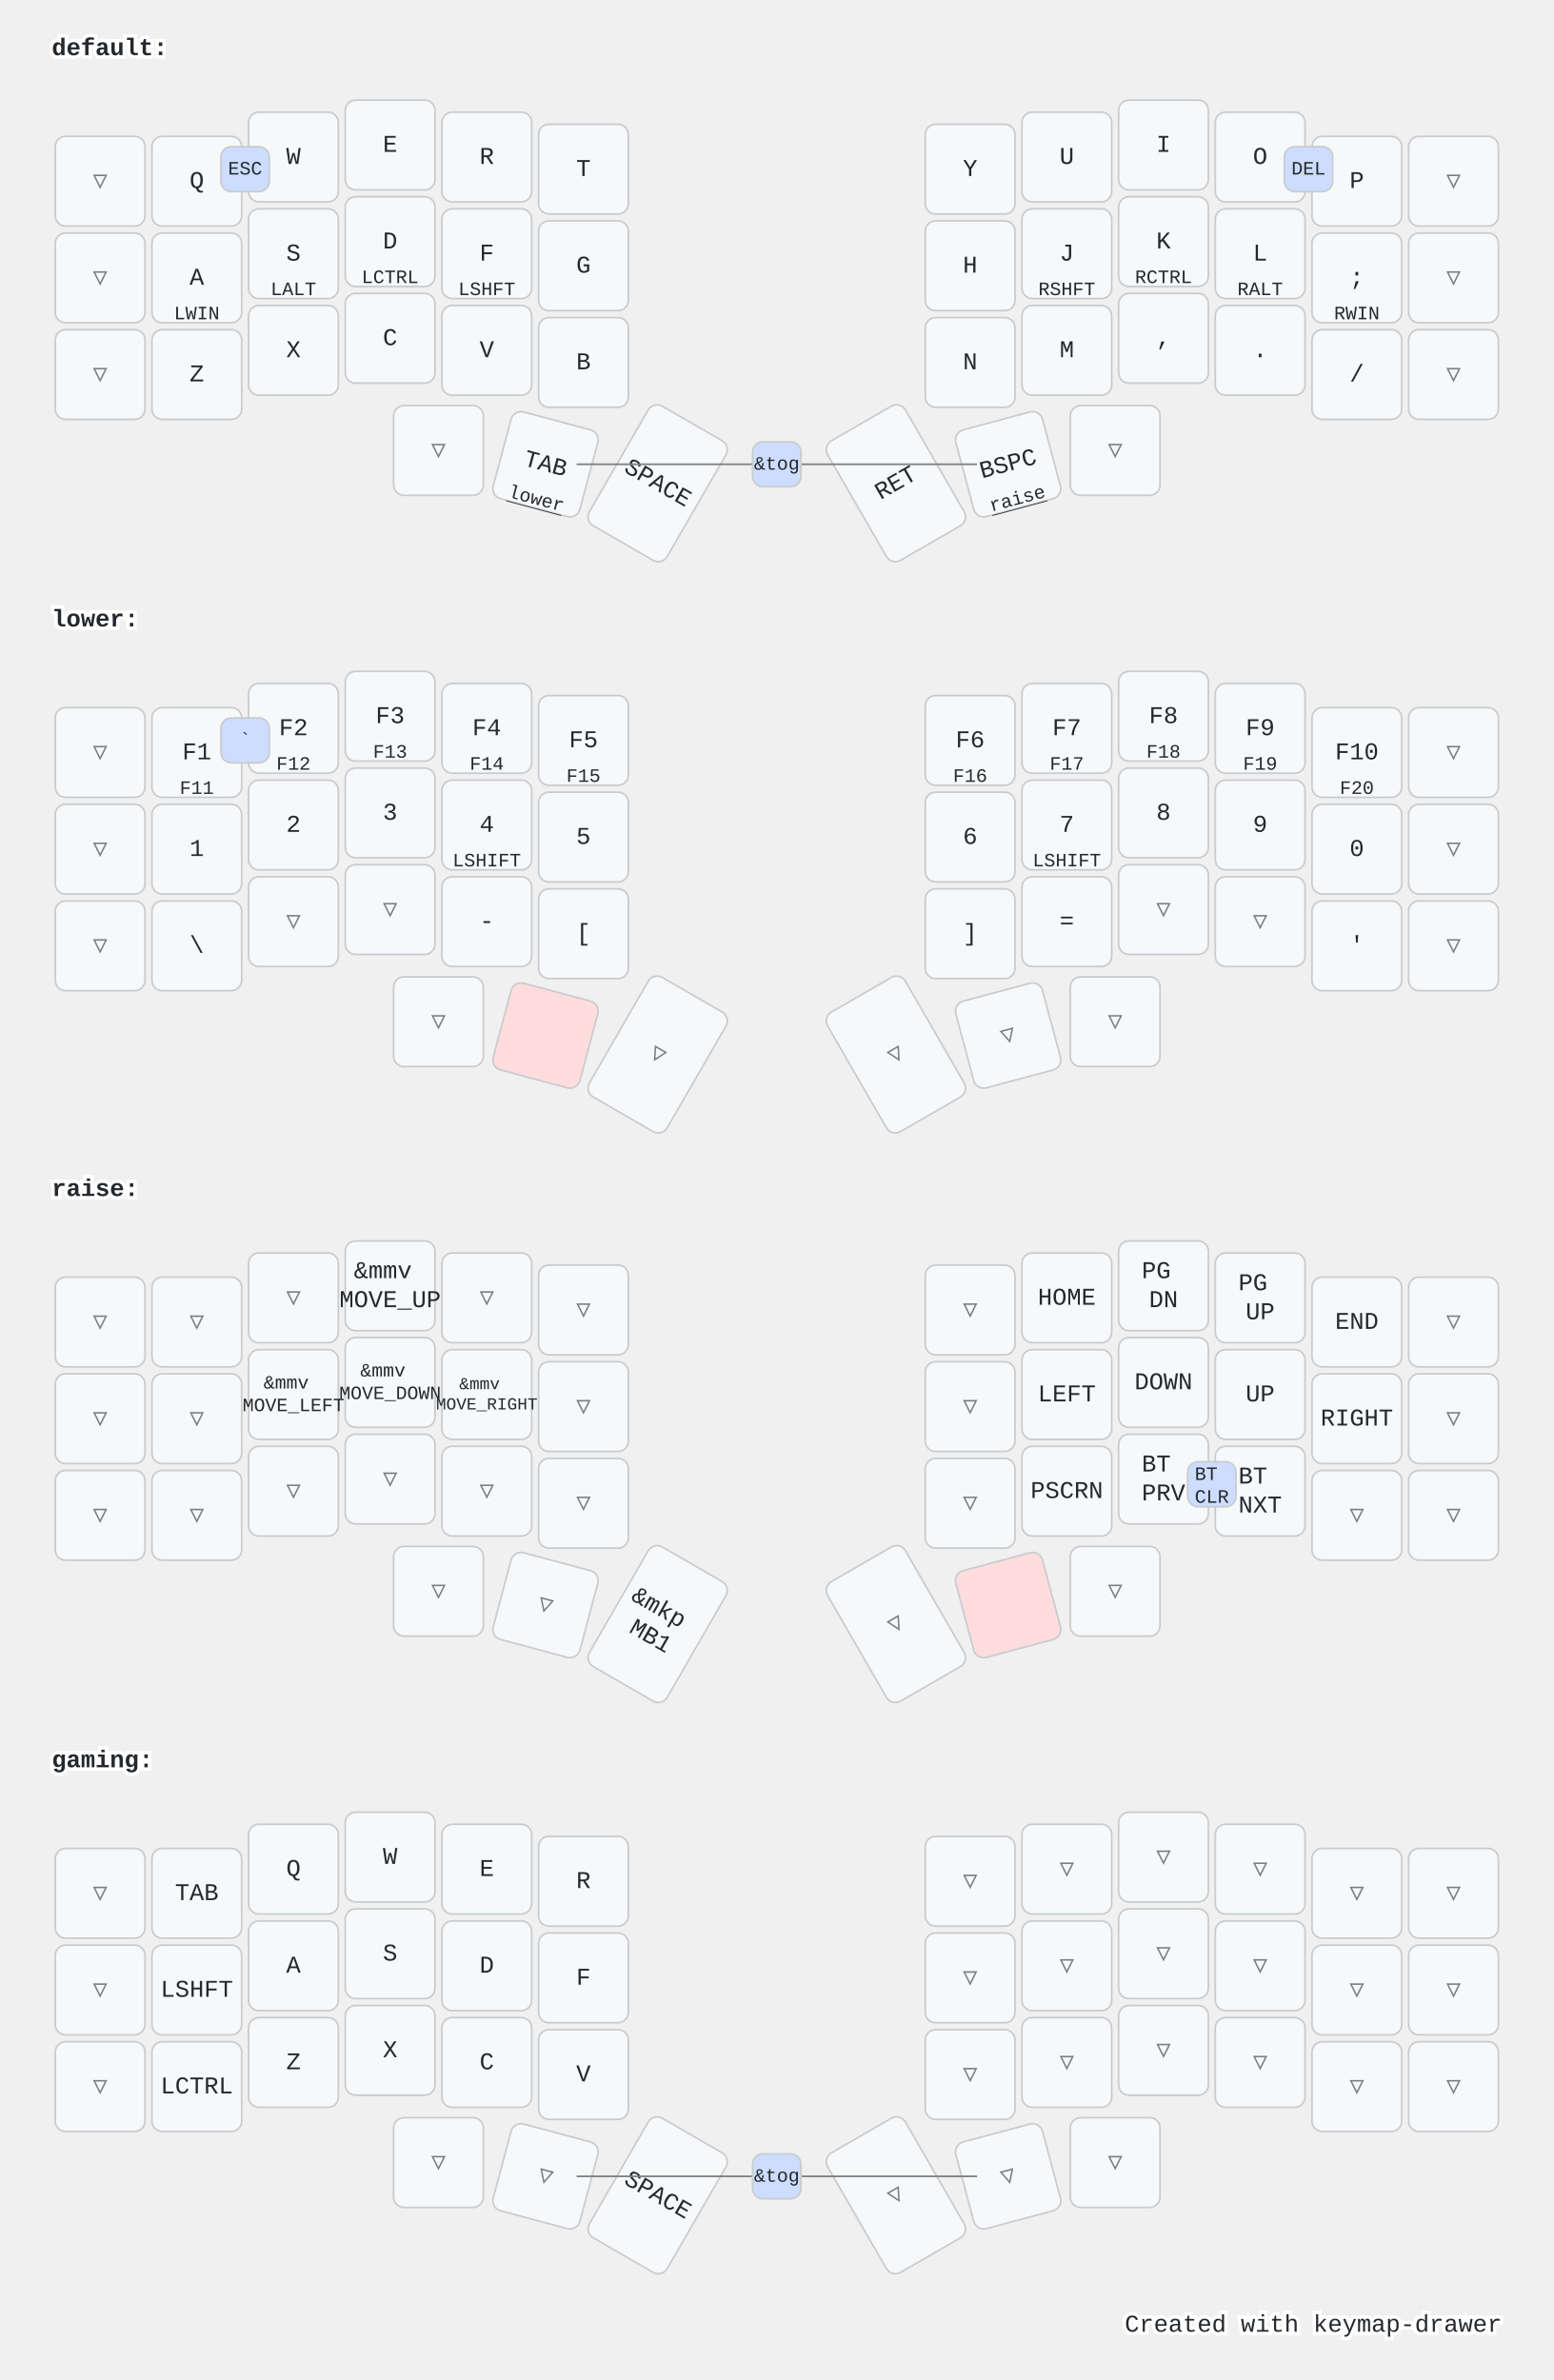
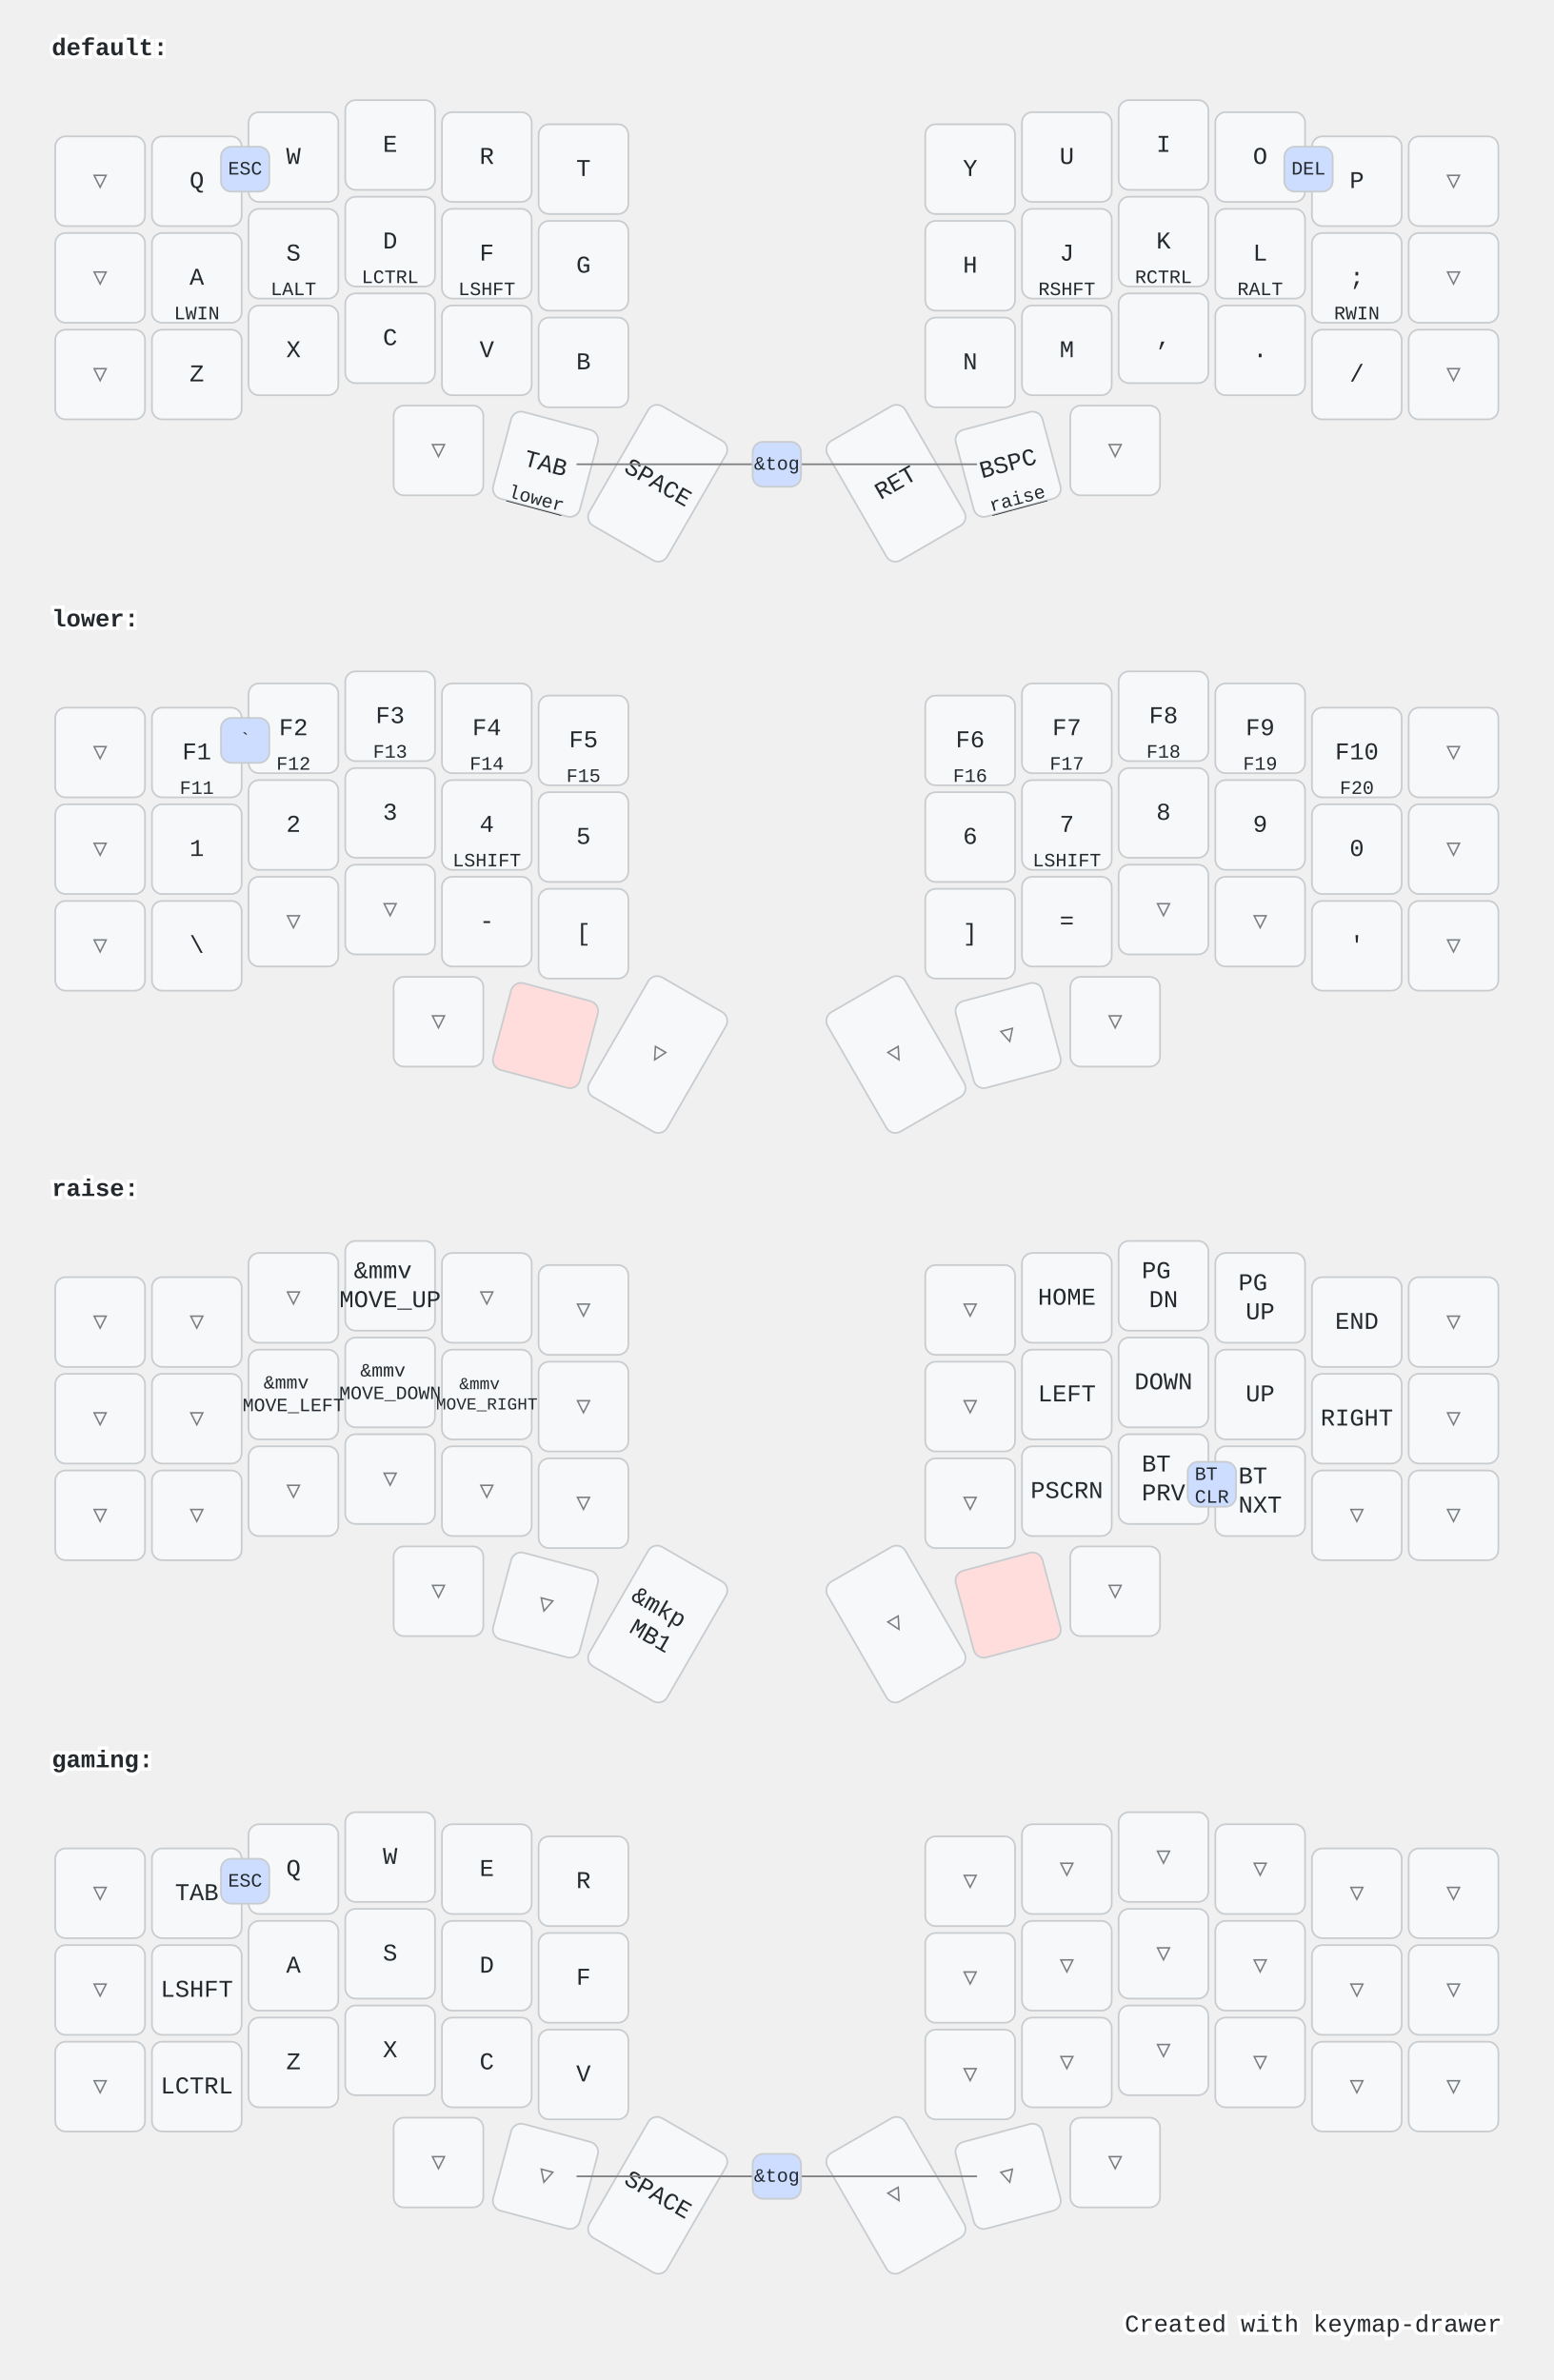
<svg xmlns="http://www.w3.org/2000/svg" width="900" height="1379" viewBox="0 0 900 1379" class="keymap">
  <style>/* inherit to force styles through use tags */
svg path {
    fill: inherit;
}

/* font and background color specifications */
svg.keymap {
    font-family: SFMono-Regular,Consolas,Liberation Mono,Menlo,monospace;
    font-size: 14px;
    font-kerning: normal;
    text-rendering: optimizeLegibility;
    fill: #24292e;
}

/* default key styling */
rect.key {
    fill: #f6f8fa;
}

rect.key, rect.combo {
    stroke: #c9cccf;
    stroke-width: 1;
}

/* default key side styling, only used is draw_key_sides is set */
rect.side {
    filter: brightness(90%);
}

/* color accent for combo boxes */
rect.combo, rect.combo-separate {
    fill: #cdf;
}

/* color accent for held keys */
rect.held, rect.combo.held {
    fill: #fdd;
}

/* color accent for ghost (optional) keys */
rect.ghost, rect.combo.ghost {
    stroke-dasharray: 4, 4;
    stroke-width: 2;
}

text {
    text-anchor: middle;
    dominant-baseline: middle;
}

/* styling for layer labels */
text.label {
    font-weight: bold;
    text-anchor: start;
    stroke: white;
    stroke-width: 4;
    paint-order: stroke;
}

/* styling for optional footer */
text.footer {
    text-anchor: end;
    dominant-baseline: auto;
    stroke: white;
    stroke-width: 4;
    paint-order: stroke;
}

/* styling for combo tap, and key non-tap label text */
text.combo, text.hold, text.shifted, text.left, text.right {
    font-size: 11px;
}

text.hold {
    text-anchor: middle;
    dominant-baseline: auto;
}

text.shifted {
    text-anchor: middle;
    dominant-baseline: hanging;
}

text.left {
    text-anchor: start;
}

text.right {
    text-anchor: end;
}

text.layer-activator {
    text-decoration: underline;
}

/* styling for hold/shifted label text in combo box */
text.combo.hold, text.combo.shifted, text.combo.left, text.combo.right {
    font-size: 8px;
}

/* lighter symbol for transparent keys */
text.trans {
    fill: #7b7e81;
}

/* styling for combo dendrons */
path.combo {
    stroke-width: 1;
    stroke: gray;
    fill: none;
}

/* Start Tabler Icons Cleanup */
/* cannot use height/width with glyphs */
.icon-tabler &gt; path {
    fill: inherit;
    stroke: inherit;
    stroke-width: 2;
}
/* hide tabler's default box */
.icon-tabler &gt; path[stroke="none"][fill="none"] {
    visibility: hidden;
}
/* End Tabler Icons Cleanup */

@media (prefers-color-scheme: dark) {
svg.keymap { fill: #d1d6db; }
rect.key { fill: #3f4750; }
rect.key, rect.combo { stroke: #60666c; }
rect.combo, rect.combo-separate { fill: #1f3d7a; }
rect.held, rect.combo.held { fill: #854747; }
text.label, text.footer { stroke: black; }
text.trans { fill: #7e8184; }
path.combo { stroke: #7f7f7f; }

}</style>
  <g transform="translate(30, 0)" class="layer-default">
    <text x="0" y="28" class="label" id="default">default:</text>
    <g transform="translate(0, 56)">
      <g transform="translate(28, 49)" class="key trans keypos-0">
        <rect rx="6" ry="6" x="-26" y="-26" width="52" height="52" class="key trans" />
        <text x="0" y="0" class="key trans tap">▽</text>
      </g>
      <g transform="translate(84, 49)" class="key keypos-1">
        <rect rx="6" ry="6" x="-26" y="-26" width="52" height="52" class="key" />
        <text x="0" y="0" class="key tap">Q</text>
      </g>
      <g transform="translate(140, 35)" class="key keypos-2">
        <rect rx="6" ry="6" x="-26" y="-26" width="52" height="52" class="key" />
        <text x="0" y="0" class="key tap">W</text>
      </g>
      <g transform="translate(196, 28)" class="key keypos-3">
        <rect rx="6" ry="6" x="-26" y="-26" width="52" height="52" class="key" />
        <text x="0" y="0" class="key tap">E</text>
      </g>
      <g transform="translate(252, 35)" class="key keypos-4">
        <rect rx="6" ry="6" x="-26" y="-26" width="52" height="52" class="key" />
        <text x="0" y="0" class="key tap">R</text>
      </g>
      <g transform="translate(308, 42)" class="key keypos-5">
        <rect rx="6" ry="6" x="-26" y="-26" width="52" height="52" class="key" />
        <text x="0" y="0" class="key tap">T</text>
      </g>
      <g transform="translate(532, 42)" class="key keypos-6">
        <rect rx="6" ry="6" x="-26" y="-26" width="52" height="52" class="key" />
        <text x="0" y="0" class="key tap">Y</text>
      </g>
      <g transform="translate(588, 35)" class="key keypos-7">
        <rect rx="6" ry="6" x="-26" y="-26" width="52" height="52" class="key" />
        <text x="0" y="0" class="key tap">U</text>
      </g>
      <g transform="translate(644, 28)" class="key keypos-8">
        <rect rx="6" ry="6" x="-26" y="-26" width="52" height="52" class="key" />
        <text x="0" y="0" class="key tap">I</text>
      </g>
      <g transform="translate(700, 35)" class="key keypos-9">
        <rect rx="6" ry="6" x="-26" y="-26" width="52" height="52" class="key" />
        <text x="0" y="0" class="key tap">O</text>
      </g>
      <g transform="translate(756, 49)" class="key keypos-10">
        <rect rx="6" ry="6" x="-26" y="-26" width="52" height="52" class="key" />
        <text x="0" y="0" class="key tap">P</text>
      </g>
      <g transform="translate(812, 49)" class="key trans keypos-11">
        <rect rx="6" ry="6" x="-26" y="-26" width="52" height="52" class="key trans" />
        <text x="0" y="0" class="key trans tap">▽</text>
      </g>
      <g transform="translate(28, 105)" class="key trans keypos-12">
        <rect rx="6" ry="6" x="-26" y="-26" width="52" height="52" class="key trans" />
        <text x="0" y="0" class="key trans tap">▽</text>
      </g>
      <g transform="translate(84, 105)" class="key keypos-13">
        <rect rx="6" ry="6" x="-26" y="-26" width="52" height="52" class="key" />
        <text x="0" y="0" class="key tap">A</text>
        <text x="0" y="24" class="key hold">LWIN</text>
      </g>
      <g transform="translate(140, 91)" class="key keypos-14">
        <rect rx="6" ry="6" x="-26" y="-26" width="52" height="52" class="key" />
        <text x="0" y="0" class="key tap">S</text>
        <text x="0" y="24" class="key hold">LALT</text>
      </g>
      <g transform="translate(196, 84)" class="key keypos-15">
        <rect rx="6" ry="6" x="-26" y="-26" width="52" height="52" class="key" />
        <text x="0" y="0" class="key tap">D</text>
        <text x="0" y="24" class="key hold">LCTRL</text>
      </g>
      <g transform="translate(252, 91)" class="key keypos-16">
        <rect rx="6" ry="6" x="-26" y="-26" width="52" height="52" class="key" />
        <text x="0" y="0" class="key tap">F</text>
        <text x="0" y="24" class="key hold">LSHFT</text>
      </g>
      <g transform="translate(308, 98)" class="key keypos-17">
        <rect rx="6" ry="6" x="-26" y="-26" width="52" height="52" class="key" />
        <text x="0" y="0" class="key tap">G</text>
      </g>
      <g transform="translate(532, 98)" class="key keypos-18">
        <rect rx="6" ry="6" x="-26" y="-26" width="52" height="52" class="key" />
        <text x="0" y="0" class="key tap">H</text>
      </g>
      <g transform="translate(588, 91)" class="key keypos-19">
        <rect rx="6" ry="6" x="-26" y="-26" width="52" height="52" class="key" />
        <text x="0" y="0" class="key tap">J</text>
        <text x="0" y="24" class="key hold">RSHFT</text>
      </g>
      <g transform="translate(644, 84)" class="key keypos-20">
        <rect rx="6" ry="6" x="-26" y="-26" width="52" height="52" class="key" />
        <text x="0" y="0" class="key tap">K</text>
        <text x="0" y="24" class="key hold">RCTRL</text>
      </g>
      <g transform="translate(700, 91)" class="key keypos-21">
        <rect rx="6" ry="6" x="-26" y="-26" width="52" height="52" class="key" />
        <text x="0" y="0" class="key tap">L</text>
        <text x="0" y="24" class="key hold">RALT</text>
      </g>
      <g transform="translate(756, 105)" class="key keypos-22">
        <rect rx="6" ry="6" x="-26" y="-26" width="52" height="52" class="key" />
        <text x="0" y="0" class="key tap">;</text>
        <text x="0" y="24" class="key hold">RWIN</text>
      </g>
      <g transform="translate(812, 105)" class="key trans keypos-23">
        <rect rx="6" ry="6" x="-26" y="-26" width="52" height="52" class="key trans" />
        <text x="0" y="0" class="key trans tap">▽</text>
      </g>
      <g transform="translate(28, 161)" class="key trans keypos-24">
        <rect rx="6" ry="6" x="-26" y="-26" width="52" height="52" class="key trans" />
        <text x="0" y="0" class="key trans tap">▽</text>
      </g>
      <g transform="translate(84, 161)" class="key keypos-25">
        <rect rx="6" ry="6" x="-26" y="-26" width="52" height="52" class="key" />
        <text x="0" y="0" class="key tap">Z</text>
      </g>
      <g transform="translate(140, 147)" class="key keypos-26">
        <rect rx="6" ry="6" x="-26" y="-26" width="52" height="52" class="key" />
        <text x="0" y="0" class="key tap">X</text>
      </g>
      <g transform="translate(196, 140)" class="key keypos-27">
        <rect rx="6" ry="6" x="-26" y="-26" width="52" height="52" class="key" />
        <text x="0" y="0" class="key tap">C</text>
      </g>
      <g transform="translate(252, 147)" class="key keypos-28">
        <rect rx="6" ry="6" x="-26" y="-26" width="52" height="52" class="key" />
        <text x="0" y="0" class="key tap">V</text>
      </g>
      <g transform="translate(308, 154)" class="key keypos-29">
        <rect rx="6" ry="6" x="-26" y="-26" width="52" height="52" class="key" />
        <text x="0" y="0" class="key tap">B</text>
      </g>
      <g transform="translate(532, 154)" class="key keypos-30">
        <rect rx="6" ry="6" x="-26" y="-26" width="52" height="52" class="key" />
        <text x="0" y="0" class="key tap">N</text>
      </g>
      <g transform="translate(588, 147)" class="key keypos-31">
        <rect rx="6" ry="6" x="-26" y="-26" width="52" height="52" class="key" />
        <text x="0" y="0" class="key tap">M</text>
      </g>
      <g transform="translate(644, 140)" class="key keypos-32">
        <rect rx="6" ry="6" x="-26" y="-26" width="52" height="52" class="key" />
        <text x="0" y="0" class="key tap">,</text>
      </g>
      <g transform="translate(700, 147)" class="key keypos-33">
        <rect rx="6" ry="6" x="-26" y="-26" width="52" height="52" class="key" />
        <text x="0" y="0" class="key tap">.</text>
      </g>
      <g transform="translate(756, 161)" class="key keypos-34">
        <rect rx="6" ry="6" x="-26" y="-26" width="52" height="52" class="key" />
        <text x="0" y="0" class="key tap">/</text>
      </g>
      <g transform="translate(812, 161)" class="key trans keypos-35">
        <rect rx="6" ry="6" x="-26" y="-26" width="52" height="52" class="key trans" />
        <text x="0" y="0" class="key trans tap">▽</text>
      </g>
      <g transform="translate(224, 205)" class="key trans keypos-36">
        <rect rx="6" ry="6" x="-26" y="-26" width="52" height="52" class="key trans" />
        <text x="0" y="0" class="key trans tap">▽</text>
      </g>
      <g transform="translate(286, 213) rotate(15.0)" class="key keypos-37">
        <rect rx="6" ry="6" x="-26" y="-26" width="52" height="52" class="key" />
        <text x="0" y="0" class="key tap">TAB</text>
        <a href="#lower">
          <text x="0" y="24" class="key hold layer-activator">lower</text>
        </a>
      </g>
      <g transform="translate(351, 224) rotate(30.0)" class="key keypos-38">
        <rect rx="6" ry="6" x="-26" y="-40" width="52" height="80" class="key" />
        <text x="0" y="0" class="key tap">SPACE</text>
      </g>
      <g transform="translate(489, 224) rotate(-30.0)" class="key keypos-39">
        <rect rx="6" ry="6" x="-26" y="-40" width="52" height="80" class="key" />
        <text x="0" y="0" class="key tap">RET</text>
      </g>
      <g transform="translate(554, 213) rotate(-15.0)" class="key keypos-40">
        <rect rx="6" ry="6" x="-26" y="-26" width="52" height="52" class="key" />
        <text x="0" y="0" class="key tap">BSPC</text>
        <a href="#raise">
          <text x="0" y="24" class="key hold layer-activator">raise</text>
        </a>
      </g>
      <g transform="translate(616, 205)" class="key trans keypos-41">
        <rect rx="6" ry="6" x="-26" y="-26" width="52" height="52" class="key trans" />
        <text x="0" y="0" class="key trans tap">▽</text>
      </g>
      <g class="combo combopos-0">
        <rect rx="6" ry="6" x="98" y="29" width="28" height="26" class="combo" />
        <text x="112" y="42" class="combo tap">ESC</text>
      </g>
      <g class="combo combopos-1">
        <rect rx="6" ry="6" x="714" y="29" width="28" height="26" class="combo" />
        <text x="728" y="42" class="combo tap">DEL</text>
      </g>
      <g class="combo combopos-2">
        <path d="M420,213 l-116,0" class="combo" />
        <path d="M420,213 l116,0" class="combo" />
        <rect rx="6" ry="6" x="406" y="200" width="28" height="26" class="combo" />
        <text x="420" y="213" class="combo tap">&amp;tog</text>
      </g>
    </g>
  </g>
  <g transform="translate(30, 331)" class="layer-lower">
    <text x="0" y="28" class="label" id="lower">lower:</text>
    <g transform="translate(0, 56)">
      <g transform="translate(28, 49)" class="key trans keypos-0">
        <rect rx="6" ry="6" x="-26" y="-26" width="52" height="52" class="key trans" />
        <text x="0" y="0" class="key trans tap">▽</text>
      </g>
      <g transform="translate(84, 49)" class="key keypos-1">
        <rect rx="6" ry="6" x="-26" y="-26" width="52" height="52" class="key" />
        <text x="0" y="0" class="key tap">F1</text>
        <text x="0" y="24" class="key hold">F11</text>
      </g>
      <g transform="translate(140, 35)" class="key keypos-2">
        <rect rx="6" ry="6" x="-26" y="-26" width="52" height="52" class="key" />
        <text x="0" y="0" class="key tap">F2</text>
        <text x="0" y="24" class="key hold">F12</text>
      </g>
      <g transform="translate(196, 28)" class="key keypos-3">
        <rect rx="6" ry="6" x="-26" y="-26" width="52" height="52" class="key" />
        <text x="0" y="0" class="key tap">F3</text>
        <text x="0" y="24" class="key hold">F13</text>
      </g>
      <g transform="translate(252, 35)" class="key keypos-4">
        <rect rx="6" ry="6" x="-26" y="-26" width="52" height="52" class="key" />
        <text x="0" y="0" class="key tap">F4</text>
        <text x="0" y="24" class="key hold">F14</text>
      </g>
      <g transform="translate(308, 42)" class="key keypos-5">
        <rect rx="6" ry="6" x="-26" y="-26" width="52" height="52" class="key" />
        <text x="0" y="0" class="key tap">F5</text>
        <text x="0" y="24" class="key hold">F15</text>
      </g>
      <g transform="translate(532, 42)" class="key keypos-6">
        <rect rx="6" ry="6" x="-26" y="-26" width="52" height="52" class="key" />
        <text x="0" y="0" class="key tap">F6</text>
        <text x="0" y="24" class="key hold">F16</text>
      </g>
      <g transform="translate(588, 35)" class="key keypos-7">
        <rect rx="6" ry="6" x="-26" y="-26" width="52" height="52" class="key" />
        <text x="0" y="0" class="key tap">F7</text>
        <text x="0" y="24" class="key hold">F17</text>
      </g>
      <g transform="translate(644, 28)" class="key keypos-8">
        <rect rx="6" ry="6" x="-26" y="-26" width="52" height="52" class="key" />
        <text x="0" y="0" class="key tap">F8</text>
        <text x="0" y="24" class="key hold">F18</text>
      </g>
      <g transform="translate(700, 35)" class="key keypos-9">
        <rect rx="6" ry="6" x="-26" y="-26" width="52" height="52" class="key" />
        <text x="0" y="0" class="key tap">F9</text>
        <text x="0" y="24" class="key hold">F19</text>
      </g>
      <g transform="translate(756, 49)" class="key keypos-10">
        <rect rx="6" ry="6" x="-26" y="-26" width="52" height="52" class="key" />
        <text x="0" y="0" class="key tap">F10</text>
        <text x="0" y="24" class="key hold">F20</text>
      </g>
      <g transform="translate(812, 49)" class="key trans keypos-11">
        <rect rx="6" ry="6" x="-26" y="-26" width="52" height="52" class="key trans" />
        <text x="0" y="0" class="key trans tap">▽</text>
      </g>
      <g transform="translate(28, 105)" class="key trans keypos-12">
        <rect rx="6" ry="6" x="-26" y="-26" width="52" height="52" class="key trans" />
        <text x="0" y="0" class="key trans tap">▽</text>
      </g>
      <g transform="translate(84, 105)" class="key keypos-13">
        <rect rx="6" ry="6" x="-26" y="-26" width="52" height="52" class="key" />
        <text x="0" y="0" class="key tap">1</text>
      </g>
      <g transform="translate(140, 91)" class="key keypos-14">
        <rect rx="6" ry="6" x="-26" y="-26" width="52" height="52" class="key" />
        <text x="0" y="0" class="key tap">2</text>
      </g>
      <g transform="translate(196, 84)" class="key keypos-15">
        <rect rx="6" ry="6" x="-26" y="-26" width="52" height="52" class="key" />
        <text x="0" y="0" class="key tap">3</text>
      </g>
      <g transform="translate(252, 91)" class="key keypos-16">
        <rect rx="6" ry="6" x="-26" y="-26" width="52" height="52" class="key" />
        <text x="0" y="0" class="key tap">4</text>
        <text x="0" y="24" class="key hold">LSHIFT</text>
      </g>
      <g transform="translate(308, 98)" class="key keypos-17">
        <rect rx="6" ry="6" x="-26" y="-26" width="52" height="52" class="key" />
        <text x="0" y="0" class="key tap">5</text>
      </g>
      <g transform="translate(532, 98)" class="key keypos-18">
        <rect rx="6" ry="6" x="-26" y="-26" width="52" height="52" class="key" />
        <text x="0" y="0" class="key tap">6</text>
      </g>
      <g transform="translate(588, 91)" class="key keypos-19">
        <rect rx="6" ry="6" x="-26" y="-26" width="52" height="52" class="key" />
        <text x="0" y="0" class="key tap">7</text>
        <text x="0" y="24" class="key hold">LSHIFT</text>
      </g>
      <g transform="translate(644, 84)" class="key keypos-20">
        <rect rx="6" ry="6" x="-26" y="-26" width="52" height="52" class="key" />
        <text x="0" y="0" class="key tap">8</text>
      </g>
      <g transform="translate(700, 91)" class="key keypos-21">
        <rect rx="6" ry="6" x="-26" y="-26" width="52" height="52" class="key" />
        <text x="0" y="0" class="key tap">9</text>
      </g>
      <g transform="translate(756, 105)" class="key keypos-22">
        <rect rx="6" ry="6" x="-26" y="-26" width="52" height="52" class="key" />
        <text x="0" y="0" class="key tap">0</text>
      </g>
      <g transform="translate(812, 105)" class="key trans keypos-23">
        <rect rx="6" ry="6" x="-26" y="-26" width="52" height="52" class="key trans" />
        <text x="0" y="0" class="key trans tap">▽</text>
      </g>
      <g transform="translate(28, 161)" class="key trans keypos-24">
        <rect rx="6" ry="6" x="-26" y="-26" width="52" height="52" class="key trans" />
        <text x="0" y="0" class="key trans tap">▽</text>
      </g>
      <g transform="translate(84, 161)" class="key keypos-25">
        <rect rx="6" ry="6" x="-26" y="-26" width="52" height="52" class="key" />
        <text x="0" y="0" class="key tap">\</text>
      </g>
      <g transform="translate(140, 147)" class="key trans keypos-26">
        <rect rx="6" ry="6" x="-26" y="-26" width="52" height="52" class="key trans" />
        <text x="0" y="0" class="key trans tap">▽</text>
      </g>
      <g transform="translate(196, 140)" class="key trans keypos-27">
        <rect rx="6" ry="6" x="-26" y="-26" width="52" height="52" class="key trans" />
        <text x="0" y="0" class="key trans tap">▽</text>
      </g>
      <g transform="translate(252, 147)" class="key keypos-28">
        <rect rx="6" ry="6" x="-26" y="-26" width="52" height="52" class="key" />
        <text x="0" y="0" class="key tap">-</text>
      </g>
      <g transform="translate(308, 154)" class="key keypos-29">
        <rect rx="6" ry="6" x="-26" y="-26" width="52" height="52" class="key" />
        <text x="0" y="0" class="key tap">[</text>
      </g>
      <g transform="translate(532, 154)" class="key keypos-30">
        <rect rx="6" ry="6" x="-26" y="-26" width="52" height="52" class="key" />
        <text x="0" y="0" class="key tap">]</text>
      </g>
      <g transform="translate(588, 147)" class="key keypos-31">
        <rect rx="6" ry="6" x="-26" y="-26" width="52" height="52" class="key" />
        <text x="0" y="0" class="key tap">=</text>
      </g>
      <g transform="translate(644, 140)" class="key trans keypos-32">
        <rect rx="6" ry="6" x="-26" y="-26" width="52" height="52" class="key trans" />
        <text x="0" y="0" class="key trans tap">▽</text>
      </g>
      <g transform="translate(700, 147)" class="key trans keypos-33">
        <rect rx="6" ry="6" x="-26" y="-26" width="52" height="52" class="key trans" />
        <text x="0" y="0" class="key trans tap">▽</text>
      </g>
      <g transform="translate(756, 161)" class="key keypos-34">
        <rect rx="6" ry="6" x="-26" y="-26" width="52" height="52" class="key" />
        <text x="0" y="0" class="key tap">'</text>
      </g>
      <g transform="translate(812, 161)" class="key trans keypos-35">
        <rect rx="6" ry="6" x="-26" y="-26" width="52" height="52" class="key trans" />
        <text x="0" y="0" class="key trans tap">▽</text>
      </g>
      <g transform="translate(224, 205)" class="key trans keypos-36">
        <rect rx="6" ry="6" x="-26" y="-26" width="52" height="52" class="key trans" />
        <text x="0" y="0" class="key trans tap">▽</text>
      </g>
      <g transform="translate(286, 213) rotate(15.0)" class="key held keypos-37">
        <rect rx="6" ry="6" x="-26" y="-26" width="52" height="52" class="key held" />
      </g>
      <g transform="translate(351, 224) rotate(30.0)" class="key trans keypos-38">
        <rect rx="6" ry="6" x="-26" y="-40" width="52" height="80" class="key trans" />
        <text x="0" y="0" class="key trans tap">▽</text>
      </g>
      <g transform="translate(489, 224) rotate(-30.0)" class="key trans keypos-39">
        <rect rx="6" ry="6" x="-26" y="-40" width="52" height="80" class="key trans" />
        <text x="0" y="0" class="key trans tap">▽</text>
      </g>
      <g transform="translate(554, 213) rotate(-15.0)" class="key trans keypos-40">
        <rect rx="6" ry="6" x="-26" y="-26" width="52" height="52" class="key trans" />
        <text x="0" y="0" class="key trans tap">▽</text>
      </g>
      <g transform="translate(616, 205)" class="key trans keypos-41">
        <rect rx="6" ry="6" x="-26" y="-26" width="52" height="52" class="key trans" />
        <text x="0" y="0" class="key trans tap">▽</text>
      </g>
      <g class="combo combopos-0">
        <rect rx="6" ry="6" x="98" y="29" width="28" height="26" class="combo" />
        <text x="112" y="42" class="combo tap">`</text>
      </g>
    </g>
  </g>
  <g transform="translate(30, 661)" class="layer-raise">
    <text x="0" y="28" class="label" id="raise">raise:</text>
    <g transform="translate(0, 56)">
      <g transform="translate(28, 49)" class="key trans keypos-0">
        <rect rx="6" ry="6" x="-26" y="-26" width="52" height="52" class="key trans" />
        <text x="0" y="0" class="key trans tap">▽</text>
      </g>
      <g transform="translate(84, 49)" class="key trans keypos-1">
        <rect rx="6" ry="6" x="-26" y="-26" width="52" height="52" class="key trans" />
        <text x="0" y="0" class="key trans tap">▽</text>
      </g>
      <g transform="translate(140, 35)" class="key trans keypos-2">
        <rect rx="6" ry="6" x="-26" y="-26" width="52" height="52" class="key trans" />
        <text x="0" y="0" class="key trans tap">▽</text>
      </g>
      <g transform="translate(196, 28)" class="key keypos-3">
        <rect rx="6" ry="6" x="-26" y="-26" width="52" height="52" class="key" />
        <text x="0" y="0" class="key tap">
          <tspan x="0" dy="-0.6em">&amp;mmv</tspan>
          <tspan x="0" dy="1.2em">MOVE_UP</tspan>
        </text>
      </g>
      <g transform="translate(252, 35)" class="key trans keypos-4">
        <rect rx="6" ry="6" x="-26" y="-26" width="52" height="52" class="key trans" />
        <text x="0" y="0" class="key trans tap">▽</text>
      </g>
      <g transform="translate(308, 42)" class="key trans keypos-5">
        <rect rx="6" ry="6" x="-26" y="-26" width="52" height="52" class="key trans" />
        <text x="0" y="0" class="key trans tap">▽</text>
      </g>
      <g transform="translate(532, 42)" class="key trans keypos-6">
        <rect rx="6" ry="6" x="-26" y="-26" width="52" height="52" class="key trans" />
        <text x="0" y="0" class="key trans tap">▽</text>
      </g>
      <g transform="translate(588, 35)" class="key keypos-7">
        <rect rx="6" ry="6" x="-26" y="-26" width="52" height="52" class="key" />
        <text x="0" y="0" class="key tap">HOME</text>
      </g>
      <g transform="translate(644, 28)" class="key keypos-8">
        <rect rx="6" ry="6" x="-26" y="-26" width="52" height="52" class="key" />
        <text x="0" y="0" class="key tap">
          <tspan x="0" dy="-0.6em">PG</tspan>
          <tspan x="0" dy="1.2em">DN</tspan>
        </text>
      </g>
      <g transform="translate(700, 35)" class="key keypos-9">
        <rect rx="6" ry="6" x="-26" y="-26" width="52" height="52" class="key" />
        <text x="0" y="0" class="key tap">
          <tspan x="0" dy="-0.6em">PG</tspan>
          <tspan x="0" dy="1.2em">UP</tspan>
        </text>
      </g>
      <g transform="translate(756, 49)" class="key keypos-10">
        <rect rx="6" ry="6" x="-26" y="-26" width="52" height="52" class="key" />
        <text x="0" y="0" class="key tap">END</text>
      </g>
      <g transform="translate(812, 49)" class="key trans keypos-11">
        <rect rx="6" ry="6" x="-26" y="-26" width="52" height="52" class="key trans" />
        <text x="0" y="0" class="key trans tap">▽</text>
      </g>
      <g transform="translate(28, 105)" class="key trans keypos-12">
        <rect rx="6" ry="6" x="-26" y="-26" width="52" height="52" class="key trans" />
        <text x="0" y="0" class="key trans tap">▽</text>
      </g>
      <g transform="translate(84, 105)" class="key trans keypos-13">
        <rect rx="6" ry="6" x="-26" y="-26" width="52" height="52" class="key trans" />
        <text x="0" y="0" class="key trans tap">▽</text>
      </g>
      <g transform="translate(140, 91)" class="key keypos-14">
        <rect rx="6" ry="6" x="-26" y="-26" width="52" height="52" class="key" />
        <text x="0" y="0" class="key tap">
          <tspan x="0" dy="-0.6em" style="font-size: 78%">&amp;mmv</tspan>
          <tspan x="0" dy="1.2em" style="font-size: 78%">MOVE_LEFT</tspan>
        </text>
      </g>
      <g transform="translate(196, 84)" class="key keypos-15">
        <rect rx="6" ry="6" x="-26" y="-26" width="52" height="52" class="key" />
        <text x="0" y="0" class="key tap">
          <tspan x="0" dy="-0.6em" style="font-size: 78%">&amp;mmv</tspan>
          <tspan x="0" dy="1.2em" style="font-size: 78%">MOVE_DOWN</tspan>
        </text>
      </g>
      <g transform="translate(252, 91)" class="key keypos-16">
        <rect rx="6" ry="6" x="-26" y="-26" width="52" height="52" class="key" />
        <text x="0" y="0" class="key tap">
          <tspan x="0" dy="-0.6em" style="font-size: 70%">&amp;mmv</tspan>
          <tspan x="0" dy="1.2em" style="font-size: 70%">MOVE_RIGHT</tspan>
        </text>
      </g>
      <g transform="translate(308, 98)" class="key trans keypos-17">
        <rect rx="6" ry="6" x="-26" y="-26" width="52" height="52" class="key trans" />
        <text x="0" y="0" class="key trans tap">▽</text>
      </g>
      <g transform="translate(532, 98)" class="key trans keypos-18">
        <rect rx="6" ry="6" x="-26" y="-26" width="52" height="52" class="key trans" />
        <text x="0" y="0" class="key trans tap">▽</text>
      </g>
      <g transform="translate(588, 91)" class="key keypos-19">
        <rect rx="6" ry="6" x="-26" y="-26" width="52" height="52" class="key" />
        <text x="0" y="0" class="key tap">LEFT</text>
      </g>
      <g transform="translate(644, 84)" class="key keypos-20">
        <rect rx="6" ry="6" x="-26" y="-26" width="52" height="52" class="key" />
        <text x="0" y="0" class="key tap">DOWN</text>
      </g>
      <g transform="translate(700, 91)" class="key keypos-21">
        <rect rx="6" ry="6" x="-26" y="-26" width="52" height="52" class="key" />
        <text x="0" y="0" class="key tap">UP</text>
      </g>
      <g transform="translate(756, 105)" class="key keypos-22">
        <rect rx="6" ry="6" x="-26" y="-26" width="52" height="52" class="key" />
        <text x="0" y="0" class="key tap">RIGHT</text>
      </g>
      <g transform="translate(812, 105)" class="key trans keypos-23">
        <rect rx="6" ry="6" x="-26" y="-26" width="52" height="52" class="key trans" />
        <text x="0" y="0" class="key trans tap">▽</text>
      </g>
      <g transform="translate(28, 161)" class="key trans keypos-24">
        <rect rx="6" ry="6" x="-26" y="-26" width="52" height="52" class="key trans" />
        <text x="0" y="0" class="key trans tap">▽</text>
      </g>
      <g transform="translate(84, 161)" class="key trans keypos-25">
        <rect rx="6" ry="6" x="-26" y="-26" width="52" height="52" class="key trans" />
        <text x="0" y="0" class="key trans tap">▽</text>
      </g>
      <g transform="translate(140, 147)" class="key trans keypos-26">
        <rect rx="6" ry="6" x="-26" y="-26" width="52" height="52" class="key trans" />
        <text x="0" y="0" class="key trans tap">▽</text>
      </g>
      <g transform="translate(196, 140)" class="key trans keypos-27">
        <rect rx="6" ry="6" x="-26" y="-26" width="52" height="52" class="key trans" />
        <text x="0" y="0" class="key trans tap">▽</text>
      </g>
      <g transform="translate(252, 147)" class="key trans keypos-28">
        <rect rx="6" ry="6" x="-26" y="-26" width="52" height="52" class="key trans" />
        <text x="0" y="0" class="key trans tap">▽</text>
      </g>
      <g transform="translate(308, 154)" class="key trans keypos-29">
        <rect rx="6" ry="6" x="-26" y="-26" width="52" height="52" class="key trans" />
        <text x="0" y="0" class="key trans tap">▽</text>
      </g>
      <g transform="translate(532, 154)" class="key trans keypos-30">
        <rect rx="6" ry="6" x="-26" y="-26" width="52" height="52" class="key trans" />
        <text x="0" y="0" class="key trans tap">▽</text>
      </g>
      <g transform="translate(588, 147)" class="key keypos-31">
        <rect rx="6" ry="6" x="-26" y="-26" width="52" height="52" class="key" />
        <text x="0" y="0" class="key tap">PSCRN</text>
      </g>
      <g transform="translate(644, 140)" class="key keypos-32">
        <rect rx="6" ry="6" x="-26" y="-26" width="52" height="52" class="key" />
        <text x="0" y="0" class="key tap">
          <tspan x="0" dy="-0.6em">BT</tspan>
          <tspan x="0" dy="1.2em">PRV</tspan>
        </text>
      </g>
      <g transform="translate(700, 147)" class="key keypos-33">
        <rect rx="6" ry="6" x="-26" y="-26" width="52" height="52" class="key" />
        <text x="0" y="0" class="key tap">
          <tspan x="0" dy="-0.6em">BT</tspan>
          <tspan x="0" dy="1.2em">NXT</tspan>
        </text>
      </g>
      <g transform="translate(756, 161)" class="key trans keypos-34">
        <rect rx="6" ry="6" x="-26" y="-26" width="52" height="52" class="key trans" />
        <text x="0" y="0" class="key trans tap">▽</text>
      </g>
      <g transform="translate(812, 161)" class="key trans keypos-35">
        <rect rx="6" ry="6" x="-26" y="-26" width="52" height="52" class="key trans" />
        <text x="0" y="0" class="key trans tap">▽</text>
      </g>
      <g transform="translate(224, 205)" class="key trans keypos-36">
        <rect rx="6" ry="6" x="-26" y="-26" width="52" height="52" class="key trans" />
        <text x="0" y="0" class="key trans tap">▽</text>
      </g>
      <g transform="translate(286, 213) rotate(15.0)" class="key trans keypos-37">
        <rect rx="6" ry="6" x="-26" y="-26" width="52" height="52" class="key trans" />
        <text x="0" y="0" class="key trans tap">▽</text>
      </g>
      <g transform="translate(351, 224) rotate(30.0)" class="key keypos-38">
        <rect rx="6" ry="6" x="-26" y="-40" width="52" height="80" class="key" />
        <text x="0" y="0" class="key tap">
          <tspan x="0" dy="-0.6em">&amp;mkp</tspan>
          <tspan x="0" dy="1.2em">MB1</tspan>
        </text>
      </g>
      <g transform="translate(489, 224) rotate(-30.0)" class="key trans keypos-39">
        <rect rx="6" ry="6" x="-26" y="-40" width="52" height="80" class="key trans" />
        <text x="0" y="0" class="key trans tap">▽</text>
      </g>
      <g transform="translate(554, 213) rotate(-15.0)" class="key held keypos-40">
        <rect rx="6" ry="6" x="-26" y="-26" width="52" height="52" class="key held" />
      </g>
      <g transform="translate(616, 205)" class="key trans keypos-41">
        <rect rx="6" ry="6" x="-26" y="-26" width="52" height="52" class="key trans" />
        <text x="0" y="0" class="key trans tap">▽</text>
      </g>
      <g class="combo combopos-0">
        <rect rx="6" ry="6" x="658" y="130" width="28" height="26" class="combo" />
        <text x="672" y="144" class="combo tap">
          <tspan x="672" dy="-0.6em">BT</tspan>
          <tspan x="672" dy="1.2em">CLR</tspan>
        </text>
      </g>
    </g>
  </g>
  <g transform="translate(30, 992)" class="layer-gaming">
    <text x="0" y="28" class="label" id="gaming">gaming:</text>
    <g transform="translate(0, 56)">
      <g transform="translate(28, 49)" class="key trans keypos-0">
        <rect rx="6" ry="6" x="-26" y="-26" width="52" height="52" class="key trans" />
        <text x="0" y="0" class="key trans tap">▽</text>
      </g>
      <g transform="translate(84, 49)" class="key keypos-1">
        <rect rx="6" ry="6" x="-26" y="-26" width="52" height="52" class="key" />
        <text x="0" y="0" class="key tap">TAB</text>
      </g>
      <g transform="translate(140, 35)" class="key keypos-2">
        <rect rx="6" ry="6" x="-26" y="-26" width="52" height="52" class="key" />
        <text x="0" y="0" class="key tap">Q</text>
      </g>
      <g transform="translate(196, 28)" class="key keypos-3">
        <rect rx="6" ry="6" x="-26" y="-26" width="52" height="52" class="key" />
        <text x="0" y="0" class="key tap">W</text>
      </g>
      <g transform="translate(252, 35)" class="key keypos-4">
        <rect rx="6" ry="6" x="-26" y="-26" width="52" height="52" class="key" />
        <text x="0" y="0" class="key tap">E</text>
      </g>
      <g transform="translate(308, 42)" class="key keypos-5">
        <rect rx="6" ry="6" x="-26" y="-26" width="52" height="52" class="key" />
        <text x="0" y="0" class="key tap">R</text>
      </g>
      <g transform="translate(532, 42)" class="key trans keypos-6">
        <rect rx="6" ry="6" x="-26" y="-26" width="52" height="52" class="key trans" />
        <text x="0" y="0" class="key trans tap">▽</text>
      </g>
      <g transform="translate(588, 35)" class="key trans keypos-7">
        <rect rx="6" ry="6" x="-26" y="-26" width="52" height="52" class="key trans" />
        <text x="0" y="0" class="key trans tap">▽</text>
      </g>
      <g transform="translate(644, 28)" class="key trans keypos-8">
        <rect rx="6" ry="6" x="-26" y="-26" width="52" height="52" class="key trans" />
        <text x="0" y="0" class="key trans tap">▽</text>
      </g>
      <g transform="translate(700, 35)" class="key trans keypos-9">
        <rect rx="6" ry="6" x="-26" y="-26" width="52" height="52" class="key trans" />
        <text x="0" y="0" class="key trans tap">▽</text>
      </g>
      <g transform="translate(756, 49)" class="key trans keypos-10">
        <rect rx="6" ry="6" x="-26" y="-26" width="52" height="52" class="key trans" />
        <text x="0" y="0" class="key trans tap">▽</text>
      </g>
      <g transform="translate(812, 49)" class="key trans keypos-11">
        <rect rx="6" ry="6" x="-26" y="-26" width="52" height="52" class="key trans" />
        <text x="0" y="0" class="key trans tap">▽</text>
      </g>
      <g transform="translate(28, 105)" class="key trans keypos-12">
        <rect rx="6" ry="6" x="-26" y="-26" width="52" height="52" class="key trans" />
        <text x="0" y="0" class="key trans tap">▽</text>
      </g>
      <g transform="translate(84, 105)" class="key keypos-13">
        <rect rx="6" ry="6" x="-26" y="-26" width="52" height="52" class="key" />
        <text x="0" y="0" class="key tap">LSHFT</text>
      </g>
      <g transform="translate(140, 91)" class="key keypos-14">
        <rect rx="6" ry="6" x="-26" y="-26" width="52" height="52" class="key" />
        <text x="0" y="0" class="key tap">A</text>
      </g>
      <g transform="translate(196, 84)" class="key keypos-15">
        <rect rx="6" ry="6" x="-26" y="-26" width="52" height="52" class="key" />
        <text x="0" y="0" class="key tap">S</text>
      </g>
      <g transform="translate(252, 91)" class="key keypos-16">
        <rect rx="6" ry="6" x="-26" y="-26" width="52" height="52" class="key" />
        <text x="0" y="0" class="key tap">D</text>
      </g>
      <g transform="translate(308, 98)" class="key keypos-17">
        <rect rx="6" ry="6" x="-26" y="-26" width="52" height="52" class="key" />
        <text x="0" y="0" class="key tap">F</text>
      </g>
      <g transform="translate(532, 98)" class="key trans keypos-18">
        <rect rx="6" ry="6" x="-26" y="-26" width="52" height="52" class="key trans" />
        <text x="0" y="0" class="key trans tap">▽</text>
      </g>
      <g transform="translate(588, 91)" class="key trans keypos-19">
        <rect rx="6" ry="6" x="-26" y="-26" width="52" height="52" class="key trans" />
        <text x="0" y="0" class="key trans tap">▽</text>
      </g>
      <g transform="translate(644, 84)" class="key trans keypos-20">
        <rect rx="6" ry="6" x="-26" y="-26" width="52" height="52" class="key trans" />
        <text x="0" y="0" class="key trans tap">▽</text>
      </g>
      <g transform="translate(700, 91)" class="key trans keypos-21">
        <rect rx="6" ry="6" x="-26" y="-26" width="52" height="52" class="key trans" />
        <text x="0" y="0" class="key trans tap">▽</text>
      </g>
      <g transform="translate(756, 105)" class="key trans keypos-22">
        <rect rx="6" ry="6" x="-26" y="-26" width="52" height="52" class="key trans" />
        <text x="0" y="0" class="key trans tap">▽</text>
      </g>
      <g transform="translate(812, 105)" class="key trans keypos-23">
        <rect rx="6" ry="6" x="-26" y="-26" width="52" height="52" class="key trans" />
        <text x="0" y="0" class="key trans tap">▽</text>
      </g>
      <g transform="translate(28, 161)" class="key trans keypos-24">
        <rect rx="6" ry="6" x="-26" y="-26" width="52" height="52" class="key trans" />
        <text x="0" y="0" class="key trans tap">▽</text>
      </g>
      <g transform="translate(84, 161)" class="key keypos-25">
        <rect rx="6" ry="6" x="-26" y="-26" width="52" height="52" class="key" />
        <text x="0" y="0" class="key tap">LCTRL</text>
      </g>
      <g transform="translate(140, 147)" class="key keypos-26">
        <rect rx="6" ry="6" x="-26" y="-26" width="52" height="52" class="key" />
        <text x="0" y="0" class="key tap">Z</text>
      </g>
      <g transform="translate(196, 140)" class="key keypos-27">
        <rect rx="6" ry="6" x="-26" y="-26" width="52" height="52" class="key" />
        <text x="0" y="0" class="key tap">X</text>
      </g>
      <g transform="translate(252, 147)" class="key keypos-28">
        <rect rx="6" ry="6" x="-26" y="-26" width="52" height="52" class="key" />
        <text x="0" y="0" class="key tap">C</text>
      </g>
      <g transform="translate(308, 154)" class="key keypos-29">
        <rect rx="6" ry="6" x="-26" y="-26" width="52" height="52" class="key" />
        <text x="0" y="0" class="key tap">V</text>
      </g>
      <g transform="translate(532, 154)" class="key trans keypos-30">
        <rect rx="6" ry="6" x="-26" y="-26" width="52" height="52" class="key trans" />
        <text x="0" y="0" class="key trans tap">▽</text>
      </g>
      <g transform="translate(588, 147)" class="key trans keypos-31">
        <rect rx="6" ry="6" x="-26" y="-26" width="52" height="52" class="key trans" />
        <text x="0" y="0" class="key trans tap">▽</text>
      </g>
      <g transform="translate(644, 140)" class="key trans keypos-32">
        <rect rx="6" ry="6" x="-26" y="-26" width="52" height="52" class="key trans" />
        <text x="0" y="0" class="key trans tap">▽</text>
      </g>
      <g transform="translate(700, 147)" class="key trans keypos-33">
        <rect rx="6" ry="6" x="-26" y="-26" width="52" height="52" class="key trans" />
        <text x="0" y="0" class="key trans tap">▽</text>
      </g>
      <g transform="translate(756, 161)" class="key trans keypos-34">
        <rect rx="6" ry="6" x="-26" y="-26" width="52" height="52" class="key trans" />
        <text x="0" y="0" class="key trans tap">▽</text>
      </g>
      <g transform="translate(812, 161)" class="key trans keypos-35">
        <rect rx="6" ry="6" x="-26" y="-26" width="52" height="52" class="key trans" />
        <text x="0" y="0" class="key trans tap">▽</text>
      </g>
      <g transform="translate(224, 205)" class="key trans keypos-36">
        <rect rx="6" ry="6" x="-26" y="-26" width="52" height="52" class="key trans" />
        <text x="0" y="0" class="key trans tap">▽</text>
      </g>
      <g transform="translate(286, 213) rotate(15.0)" class="key trans keypos-37">
        <rect rx="6" ry="6" x="-26" y="-26" width="52" height="52" class="key trans" />
        <text x="0" y="0" class="key trans tap">▽</text>
      </g>
      <g transform="translate(351, 224) rotate(30.0)" class="key keypos-38">
        <rect rx="6" ry="6" x="-26" y="-40" width="52" height="80" class="key" />
        <text x="0" y="0" class="key tap">SPACE</text>
      </g>
      <g transform="translate(489, 224) rotate(-30.0)" class="key trans keypos-39">
        <rect rx="6" ry="6" x="-26" y="-40" width="52" height="80" class="key trans" />
        <text x="0" y="0" class="key trans tap">▽</text>
      </g>
      <g transform="translate(554, 213) rotate(-15.0)" class="key trans keypos-40">
        <rect rx="6" ry="6" x="-26" y="-26" width="52" height="52" class="key trans" />
        <text x="0" y="0" class="key trans tap">▽</text>
      </g>
      <g transform="translate(616, 205)" class="key trans keypos-41">
        <rect rx="6" ry="6" x="-26" y="-26" width="52" height="52" class="key trans" />
        <text x="0" y="0" class="key trans tap">▽</text>
      </g>
      <g class="combo combopos-0">
+         <rect rx="6" ry="6" x="98" y="29" width="28" height="26" class="combo" />
+         <text x="112" y="42" class="combo tap">ESC</text>
+       </g>
+       <g class="combo combopos-1">
        <path d="M420,213 l-116,0" class="combo" />
        <path d="M420,213 l116,0" class="combo" />
        <rect rx="6" ry="6" x="406" y="200" width="28" height="26" class="combo" />
        <text x="420" y="213" class="combo tap">&amp;tog</text>
      </g>
    </g>
  </g>
  <text x="870.0" y="1351.0" class="footer">Created with <a href="https://github.com/caksoylar/keymap-drawer">keymap-drawer</a>
  </text>
</svg>
